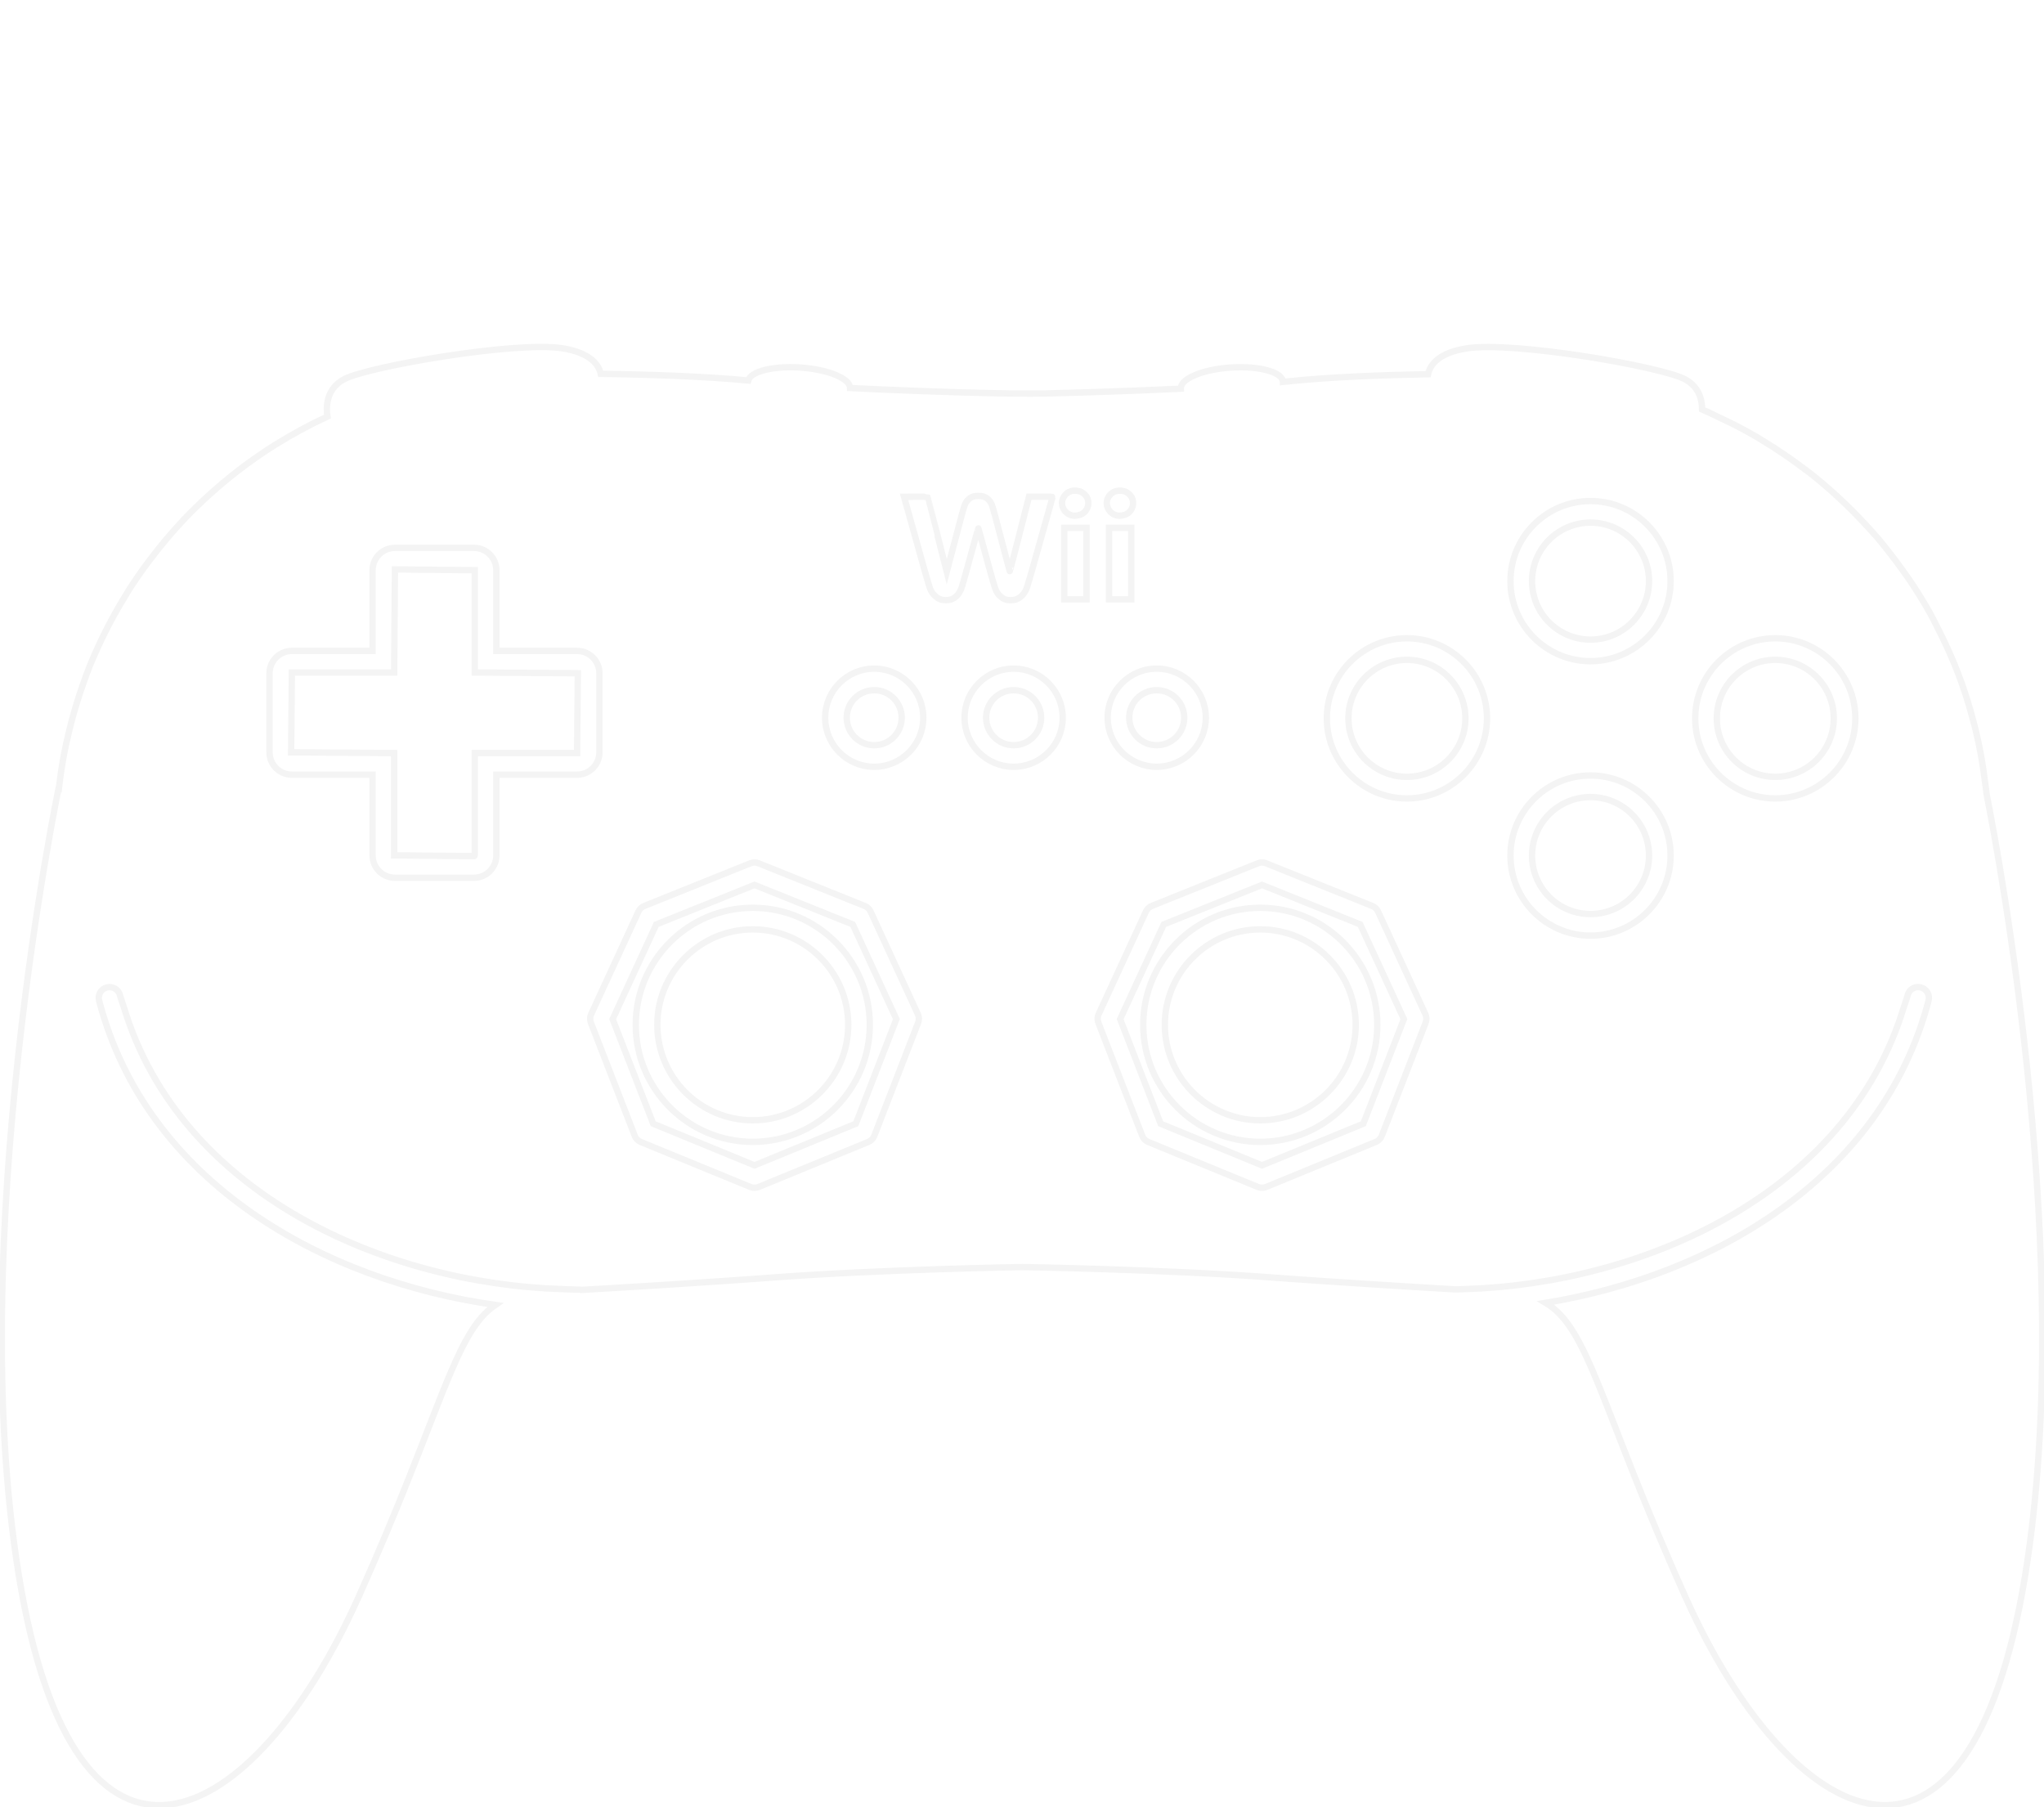
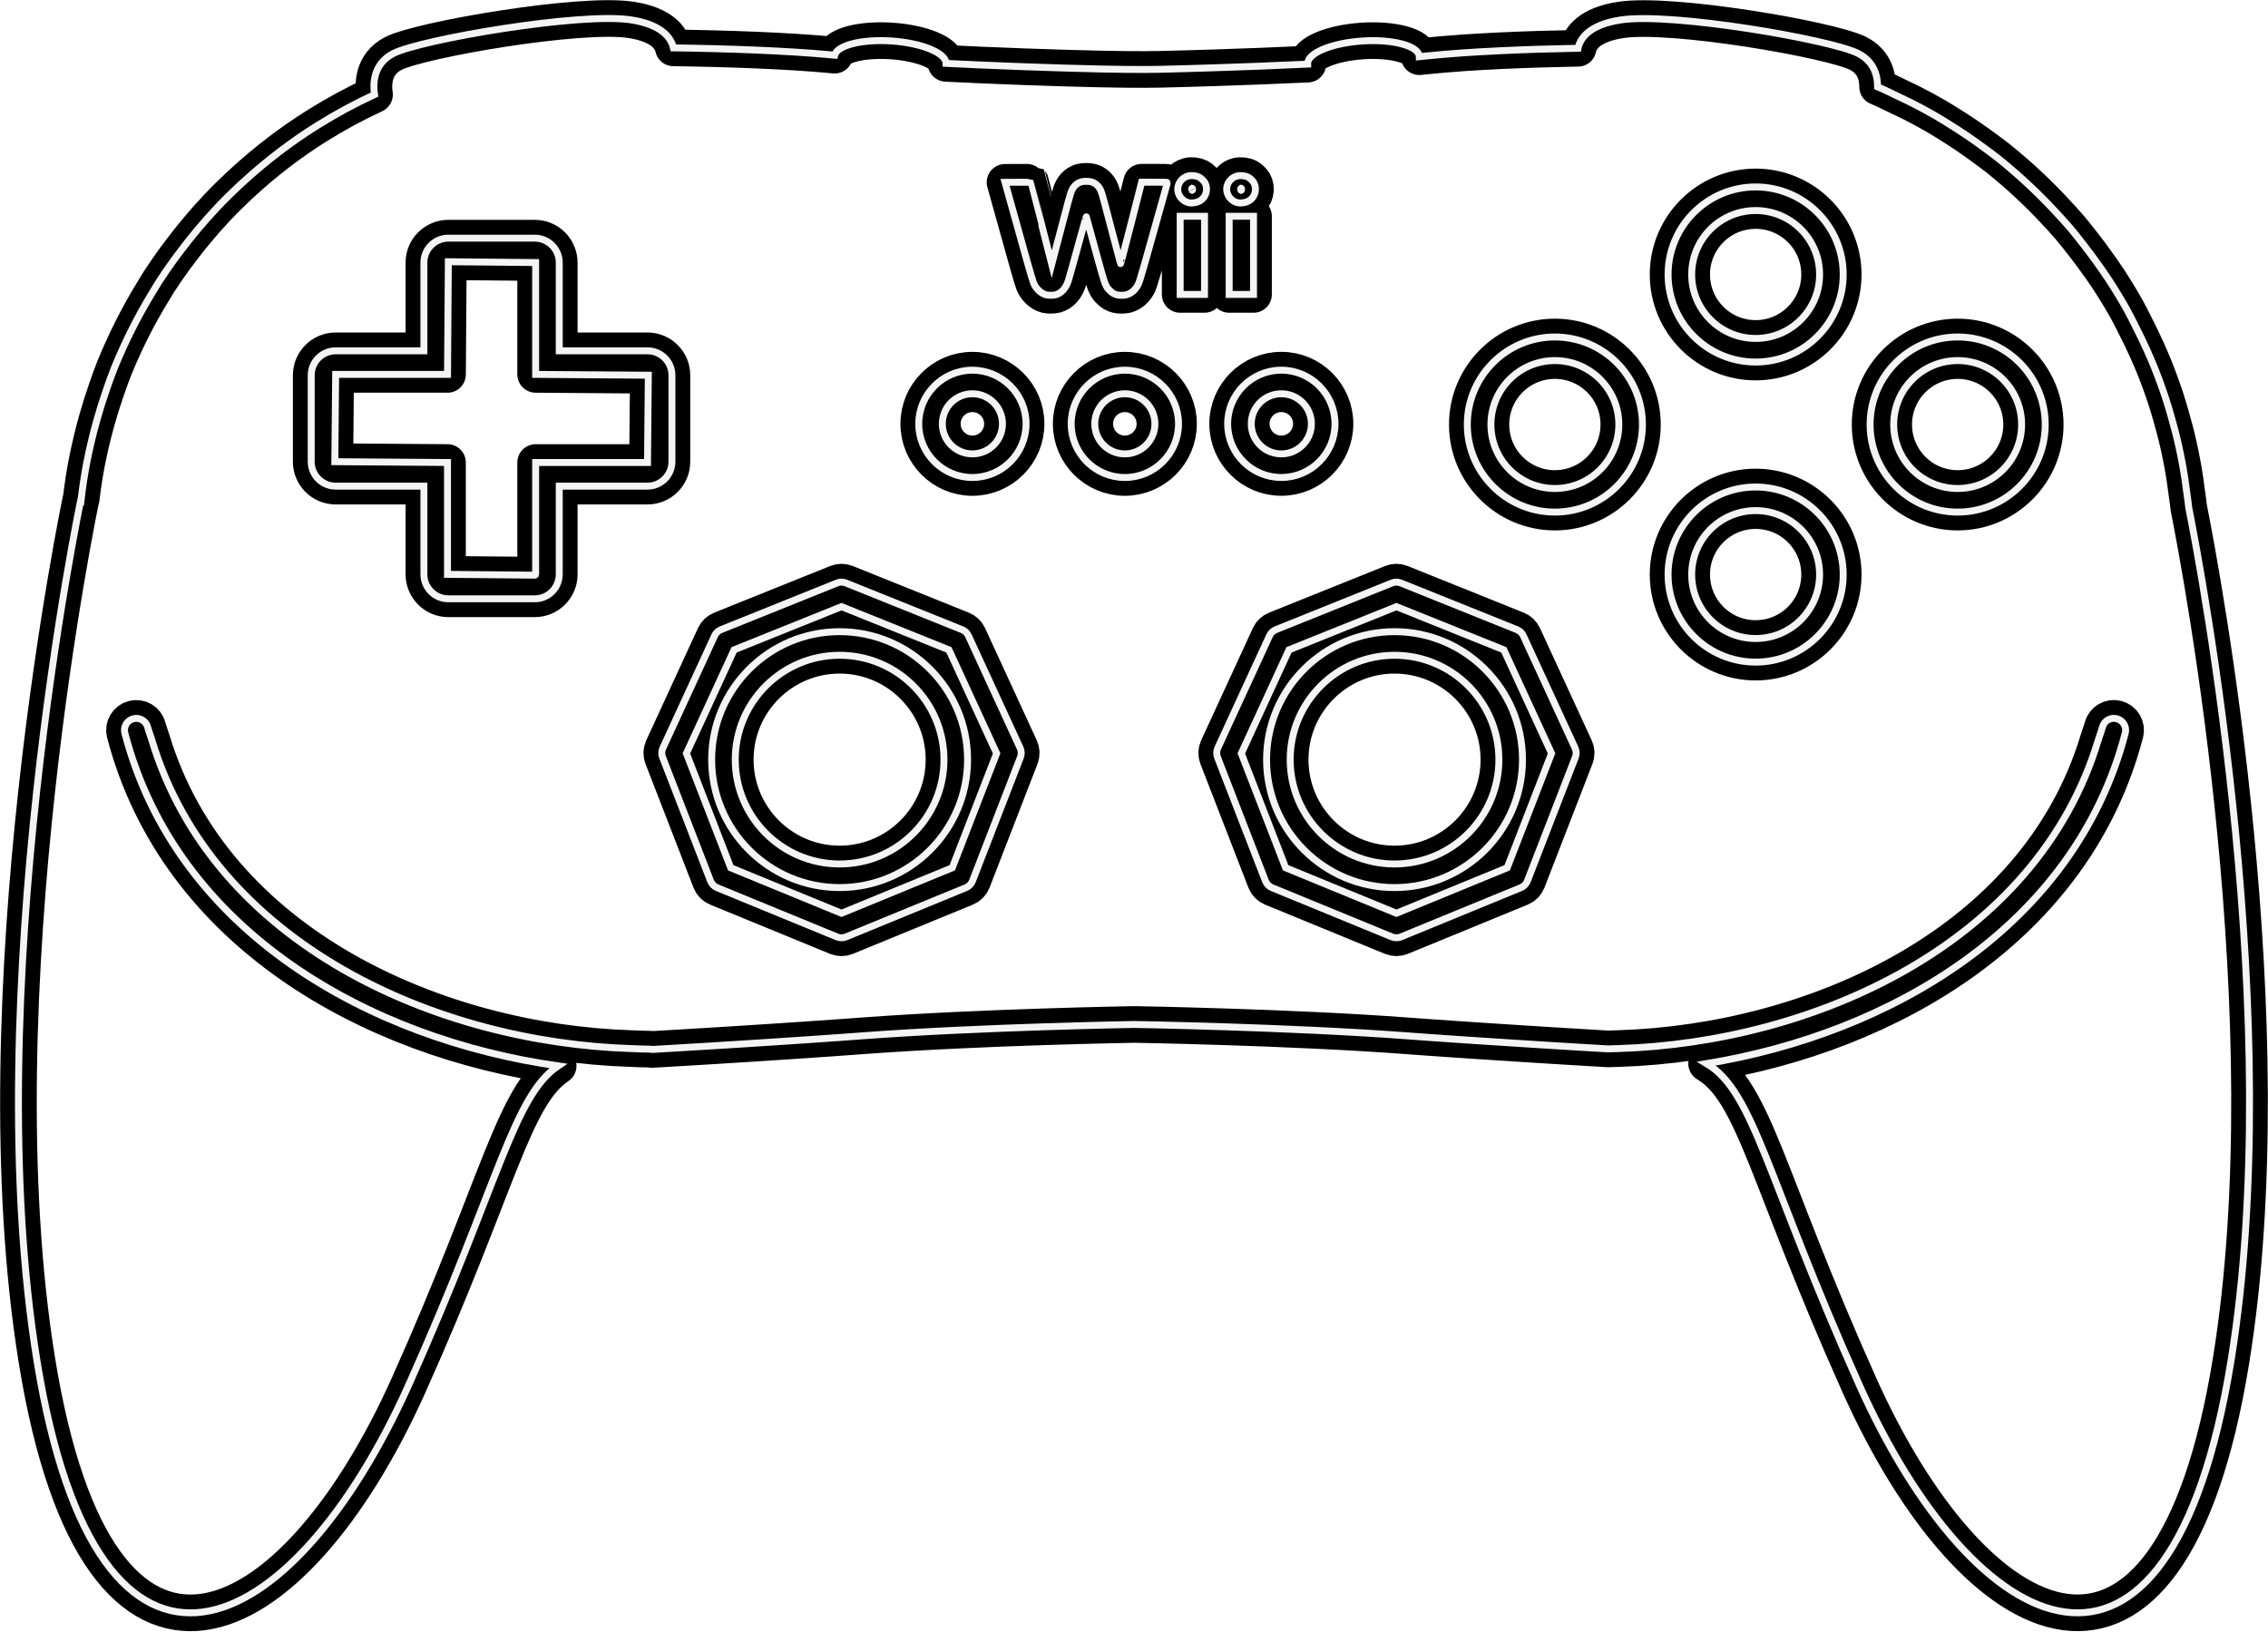
- <svg xmlns="http://www.w3.org/2000/svg" version="1.1" id="Capa_1" x="0px" y="0px" width="579.57" height="512.333" viewBox="0 0 579.57 512.333" xml:space="preserve">
+ <svg xmlns="http://www.w3.org/2000/svg" version="1.1" id="Capa_1" x="0px" y="0px" width="588.132" height="422.989" viewBox="0 0 588.132 422.989" xml:space="preserve">
  <defs id="defs65">
	
</defs>
-   <g style="fill:none;stroke:#f4f4f4;stroke-width:1.8;stroke-miterlimit:4;stroke-dasharray:none;stroke-opacity:1" id="g28" transform="translate(0.5018503,-33.11411)">
+   <g style="fill:none;stroke:#000000;stroke-width:9.5;stroke-linejoin:round;stroke-miterlimit:4;stroke-dasharray:none;stroke-opacity:1" id="g894" transform="translate(4.782088,-126.6931)">
+     <circle style="fill:none;stroke:#000000;stroke-width:9.5;stroke-linejoin:round;stroke-miterlimit:4;stroke-dasharray:none;stroke-opacity:1" id="circle868" r="7.797" cy="236.603" cx="286.912" />
+     <circle style="fill:none;stroke:#000000;stroke-width:9.5;stroke-linejoin:round;stroke-miterlimit:4;stroke-dasharray:none;stroke-opacity:1" id="circle870" r="16.585" cy="236.786" cx="502.874" />
+     <path style="fill:none;stroke:#000000;stroke-width:9.5;stroke-linejoin:round;stroke-miterlimit:4;stroke-dasharray:none;stroke-opacity:1" id="path872" d="m 356.845,296.622 c -14.92,0 -27.062,12.136 -27.062,27.062 0,14.926 12.143,27.062 27.062,27.062 14.921,0 27.062,-12.136 27.062,-27.062 0,-14.926 -12.141,-27.062 -27.062,-27.062 z" />
+     <path style="fill:none;stroke:#000000;stroke-width:9.5;stroke-linejoin:round;stroke-miterlimit:4;stroke-dasharray:none;stroke-opacity:1" id="path874" d="m 562.367,255.012 c -0.337,-2.742 -0.741,-5.459 -1.243,-8.146 -0.281,-1.493 -0.575,-2.98 -0.905,-4.456 -0.588,-2.656 -1.273,-5.269 -2.02,-7.858 -0.44,-1.53 -0.888,-3.054 -1.383,-4.56 -0.925,-2.809 -1.935,-5.569 -3.036,-8.292 -0.605,-1.5 -1.261,-2.974 -1.922,-4.449 -0.905,-2.014 -1.866,-3.99 -2.864,-5.942 -0.71,-1.396 -1.389,-2.809 -2.147,-4.174 -1.561,-2.809 -3.237,-5.539 -4.994,-8.219 -0.998,-1.524 -2.062,-2.993 -3.121,-4.468 -1.047,-1.462 -2.118,-2.901 -3.226,-4.314 -1.181,-1.512 -2.356,-3.023 -3.599,-4.486 -1.31,-1.536 -2.687,-2.999 -4.063,-4.474 -2.111,-2.265 -4.296,-4.443 -6.561,-6.555 -1.04,-0.967 -2.087,-1.934 -3.158,-2.87 -1.652,-1.438 -3.316,-2.852 -5.036,-4.211 -0.912,-0.716 -1.86,-1.389 -2.791,-2.087 -3.269,-2.448 -6.652,-4.743 -10.147,-6.885 -0.979,-0.6 -1.945,-1.212 -2.938,-1.787 -2.001,-1.157 -4.033,-2.258 -6.102,-3.311 -1.034,-0.526 -2.099,-1.016 -3.151,-1.518 -1.946,-0.924 -3.85,-1.91 -5.845,-2.742 0.006,-2.699 -0.808,-6.512 -5.055,-8.666 -7.021,-3.568 -48.33,-10.71 -61.592,-8.672 -8.238,1.267 -10.502,4.822 -11.041,7.338 -3.133,0.061 -6.377,0.141 -9.688,0.238 -0.208,0.006 -0.416,0.013 -0.625,0.019 -3.176,0.098 -6.377,0.22 -9.553,0.367 -0.318,0.012 -0.624,0.031 -0.937,0.049 -3.134,0.153 -6.224,0.324 -9.198,0.533 -0.238,0.018 -0.465,0.037 -0.704,0.055 -3.054,0.22 -5.997,0.465 -8.709,0.752 -0.562,0.061 -1.144,0.123 -1.737,0.178 v -0.067 c -0.067,-1.028 -1.047,-1.922 -2.656,-2.613 -1.077,-0.459 -2.436,-0.826 -3.996,-1.083 -1.561,-0.257 -3.33,-0.397 -5.227,-0.404 -0.949,-0.006 -1.922,0.024 -2.926,0.092 -7.992,0.533 -14.32,3.195 -14.137,5.937 0,0.018 0.006,0.037 0.006,0.061 -4.192,0.202 -8.396,0.374 -12.454,0.533 -4.058,0.159 -7.975,0.293 -11.604,0.41 -2.418,0.08 -4.7,0.147 -6.812,0.208 -2.846,0.08 -5.343,0.147 -7.442,0.196 -4.757,0.08 -10.847,0.091 -24.943,-0.331 -6.426,-0.196 -13.954,-0.459 -21.683,-0.796 -2.944,-0.128 -5.912,-0.269 -8.856,-0.416 0,-0.336 -0.104,-0.673 -0.293,-1.003 -0.563,-0.992 -1.928,-1.928 -3.837,-2.718 -2.552,-1.046 -6.077,-1.823 -10.012,-2.087 -0.961,-0.061 -1.897,-0.098 -2.809,-0.092 -0.912,0 -1.793,0.031 -2.638,0.092 -1.689,0.123 -3.231,0.355 -4.553,0.686 -2.644,0.667 -4.413,1.714 -4.743,2.993 -1.555,-0.147 -3.164,-0.288 -4.816,-0.416 -0.673,-0.055 -1.377,-0.098 -2.062,-0.147 -1.016,-0.073 -2.026,-0.147 -3.066,-0.214 -0.526,-0.031 -1.071,-0.062 -1.604,-0.092 -1.224,-0.074 -2.442,-0.147 -3.685,-0.208 -0.6,-0.03 -1.206,-0.055 -1.812,-0.085 -1.193,-0.055 -2.387,-0.116 -3.592,-0.165 -0.532,-0.025 -1.071,-0.037 -1.604,-0.062 -1.291,-0.049 -2.576,-0.098 -3.862,-0.141 -0.367,-0.012 -0.728,-0.019 -1.089,-0.031 -1.438,-0.042 -2.87,-0.092 -4.29,-0.128 -0.306,-0.006 -0.594,-0.012 -0.899,-0.019 -1.481,-0.037 -2.95,-0.073 -4.388,-0.098 -0.11,0 -0.214,-0.006 -0.324,-0.006 -1.61,-0.03 -3.188,-0.061 -4.725,-0.08 -0.569,-2.509 -2.864,-6.01 -11.016,-7.264 -13.25,-2.007 -54.56,5.135 -61.579,8.703 -5.521,2.809 -5.27,8.396 -4.909,10.679 -0.042,0.019 -0.085,0.043 -0.128,0.062 -5.012,2.313 -9.841,4.933 -14.486,7.833 -0.098,0.061 -0.196,0.116 -0.294,0.177 -6.867,4.309 -13.287,9.223 -19.229,14.688 -0.293,0.27 -0.594,0.533 -0.887,0.808 -1.928,1.805 -3.813,3.647 -5.63,5.569 -0.074,0.08 -0.147,0.166 -0.221,0.245 -3.366,3.562 -6.505,7.326 -9.461,11.242 -0.551,0.729 -1.107,1.457 -1.64,2.197 -1.377,1.91 -2.717,3.837 -3.996,5.82 -0.49,0.765 -0.937,1.554 -1.414,2.325 -2.068,3.366 -3.99,6.818 -5.752,10.374 -0.63,1.267 -1.255,2.54 -1.842,3.831 -0.869,1.897 -1.713,3.794 -2.491,5.741 -0.734,1.824 -1.383,3.69 -2.032,5.557 -0.949,2.717 -1.812,5.465 -2.589,8.262 -0.471,1.708 -0.924,3.427 -1.328,5.166 -0.44,1.879 -0.869,3.757 -1.23,5.673 -0.576,3.066 -1.059,6.163 -1.42,9.296 l -0.043,-0.037 c 0,0 -26.928,128.27 -11.401,223.65 16.065,98.685 66.555,72.675 96.39,6.12 23.477,-52.369 27.063,-74.829 38.74,-82.712 C 91.5,396.25 41.17,368.661 27.596,316.824 c -0.429,-1.64 0.551,-3.311 2.185,-3.733 1.64,-0.446 3.305,0.551 3.733,2.179 0.306,1.169 0.753,2.246 1.095,3.385 16.078,53.195 74.163,78.397 124.328,79.964 1.665,0.049 3.348,0.153 4.994,0.153 0.129,0 0.233,0.055 0.355,0.073 1.64,-0.098 3.348,-0.196 5.147,-0.3 2.105,-0.123 4.284,-0.257 6.567,-0.392 0.808,-0.049 1.628,-0.099 2.448,-0.147 0.985,-0.061 1.977,-0.122 2.993,-0.184 0.71,-0.043 1.414,-0.085 2.136,-0.135 1.107,-0.067 2.221,-0.141 3.341,-0.208 0.716,-0.043 1.42,-0.092 2.136,-0.135 1.787,-0.116 3.586,-0.226 5.398,-0.349 0.306,-0.019 0.612,-0.043 0.918,-0.061 1.518,-0.099 3.036,-0.202 4.56,-0.301 0.728,-0.049 1.457,-0.098 2.185,-0.146 1.163,-0.079 2.313,-0.159 3.47,-0.232 0.734,-0.049 1.463,-0.098 2.191,-0.153 1.23,-0.086 2.454,-0.171 3.672,-0.257 0.612,-0.043 1.23,-0.086 1.836,-0.129 1.817,-0.128 3.623,-0.263 5.385,-0.392 30.784,-2.307 70.729,-2.962 70.729,-2.962 0,0 39.945,0.655 70.722,2.95 1.763,0.128 3.556,0.263 5.367,0.392 0.612,0.043 1.23,0.086 1.849,0.129 1.229,0.085 2.46,0.171 3.702,0.257 0.661,0.043 1.316,0.092 1.977,0.135 1.285,0.085 2.577,0.177 3.874,0.263 0.624,0.043 1.243,0.086 1.867,0.123 3.647,0.244 7.289,0.477 10.856,0.703 0.747,0.049 1.481,0.092 2.222,0.141 1.102,0.067 2.191,0.141 3.274,0.208 0.783,0.05 1.548,0.099 2.319,0.147 0.918,0.055 1.823,0.11 2.724,0.165 0.795,0.049 1.597,0.098 2.381,0.146 3.097,0.19 6.059,0.367 8.812,0.526 0.275,0.019 0.532,0.031 0.802,0.05 0.942,-0.013 1.897,-0.062 2.846,-0.086 50.165,-1.567 108.25,-26.77 124.328,-79.964 0.343,-1.145 0.789,-2.216 1.095,-3.385 0.429,-1.634 2.1,-2.632 3.733,-2.179 1.641,0.423 2.613,2.1 2.185,3.733 -13.219,50.483 -61.304,77.956 -108.562,85.698 12.381,7.356 15.539,29.67 39.578,83.3 29.835,66.555 80.325,92.564 96.391,-6.12 14.314,-87.933 -7.442,-203.742 -10.931,-221.3 -0.106,-1.136 -0.301,-2.25 -0.442,-3.382 z M 163.129,252.76 H 140.24 v 22.883 c 0,3.488 -2.839,6.334 -6.334,6.334 h -22.43 c -3.495,0 -6.334,-2.846 -6.334,-6.334 V 252.76 H 82.253 c -3.488,0 -6.334,-2.846 -6.334,-6.334 v -22.423 c 0,-3.488 2.84,-6.334 6.334,-6.334 h 22.889 v -22.882 c 0,-3.489 2.84,-6.334 6.334,-6.334 h 22.43 c 3.488,0 6.334,2.846 6.334,6.334 v 22.882 h 22.889 c 3.495,0 6.334,2.846 6.334,6.334 v 22.423 c 0,3.488 -2.839,6.334 -6.334,6.334 z m 96.708,70.313 -12.442,32.087 c -0.306,0.783 -0.912,1.401 -1.689,1.726 l -31.108,12.772 c -0.373,0.147 -0.765,0.227 -1.163,0.227 -0.398,0 -0.79,-0.079 -1.163,-0.227 L 181.17,356.886 c -0.777,-0.324 -1.389,-0.942 -1.689,-1.726 l -12.442,-32.087 c -0.3,-0.771 -0.269,-1.635 0.074,-2.387 l 13.421,-29.138 c 0.325,-0.71 0.912,-1.268 1.64,-1.561 l 30.123,-12.112 c 0.728,-0.3 1.548,-0.3 2.283,0 l 30.123,12.112 c 0.728,0.293 1.31,0.851 1.64,1.561 l 13.421,29.138 c 0.342,0.759 0.373,1.616 0.073,2.387 z m -12.46,-72.553 c -7.668,0 -13.911,-6.243 -13.911,-13.911 0,-7.668 6.242,-13.917 13.911,-13.917 7.675,0 13.917,6.249 13.917,13.917 0,7.668 -6.242,13.911 -13.917,13.911 z m 21.537,-47.369 c -0.563,0.147 -1.916,0.147 -2.43,0.006 -1.347,-0.374 -2.663,-1.622 -3.244,-3.079 -0.386,-0.979 -1.781,-5.887 -6.665,-23.464 l -0.734,-2.638 3.305,-0.019 c 1.817,-0.012 3.329,0.006 3.36,0.037 0.03,0.03 1.267,4.822 2.748,10.648 l 2.699,10.588 1.285,-4.908 c 3.048,-11.659 3.562,-13.538 3.947,-14.346 0.521,-1.089 1.426,-1.866 2.497,-2.148 0.569,-0.147 1.873,-0.147 2.43,0 1.187,0.306 2.111,1.163 2.619,2.417 0.312,0.765 0.979,3.231 3.476,12.809 0.845,3.225 1.555,5.924 1.585,5.998 0.03,0.08 1.077,-3.88 2.766,-10.49 l 2.711,-10.618 h 3.359 c 2.656,0 3.354,0.019 3.323,0.092 -0.019,0.049 -0.734,2.613 -1.591,5.698 -4.095,14.737 -5.515,19.688 -5.918,20.557 -0.679,1.481 -1.824,2.515 -3.188,2.87 -0.569,0.147 -1.805,0.147 -2.368,0 -0.784,-0.202 -1.23,-0.477 -1.91,-1.15 -0.526,-0.526 -0.691,-0.753 -0.979,-1.34 -0.471,-0.955 -0.924,-2.515 -3.807,-13.109 -0.679,-2.491 -1.255,-4.578 -1.273,-4.639 -0.019,-0.061 -0.722,2.375 -1.555,5.417 -1.83,6.677 -2.791,10.128 -3.09,11.071 -0.635,2.032 -1.811,3.342 -3.358,3.74 z m 17.998,47.369 c -7.674,0 -13.917,-6.243 -13.917,-13.911 0,-7.668 6.242,-13.917 13.917,-13.917 7.674,0 13.917,6.249 13.917,13.917 0,7.668 -6.243,13.911 -13.917,13.911 z m 20.661,-57.608 v 10.135 h -3.158 -3.158 v -10.135 -10.135 h 3.158 3.158 z m -1.041,-14.223 c -0.826,0.532 -2.068,0.771 -3.005,0.582 -1.432,-0.288 -2.613,-1.512 -2.857,-2.956 -0.294,-1.757 0.875,-3.519 2.638,-3.978 0.899,-0.233 2.05,-0.11 2.876,0.306 0.489,0.25 1.236,0.967 1.493,1.426 0.857,1.591 0.348,3.666 -1.145,4.62 z m 20.955,43.997 c 7.675,0 13.917,6.249 13.917,13.917 0,7.668 -6.242,13.911 -13.917,13.911 -7.675,0 -13.917,-6.242 -13.917,-13.911 0,-7.669 6.242,-13.917 13.917,-13.917 z m -13.525,-19.639 v -10.135 -10.135 h 3.158 3.158 v 10.135 10.135 h -3.158 z m 2.044,-30.704 c 0.9,-0.232 2.051,-0.11 2.871,0.3 0.495,0.25 1.193,0.918 1.469,1.401 0.894,1.566 0.385,3.678 -1.12,4.645 -0.826,0.532 -2.068,0.771 -3.005,0.582 -1.854,-0.374 -3.164,-2.222 -2.864,-4.033 0.232,-1.384 1.285,-2.54 2.649,-2.895 z m 87.73,150.73 -12.441,32.087 c -0.307,0.783 -0.912,1.401 -1.689,1.726 l -31.108,12.772 c -0.373,0.147 -0.765,0.227 -1.162,0.227 -0.398,0 -0.79,-0.079 -1.163,-0.227 l -31.108,-12.772 c -0.776,-0.324 -1.389,-0.942 -1.688,-1.726 l -12.442,-32.087 c -0.3,-0.771 -0.27,-1.635 0.073,-2.387 l 13.422,-29.138 c 0.324,-0.71 0.911,-1.268 1.64,-1.561 l 30.123,-12.112 c 0.728,-0.3 1.548,-0.3 2.282,0 l 30.123,12.112 c 0.729,0.293 1.31,0.851 1.64,1.561 l 13.428,29.138 c 0.346,0.759 0.37,1.616 0.07,2.387 z m -5.312,-63.581 c -12.521,0 -22.705,-10.184 -22.705,-22.705 0,-12.521 10.184,-22.705 22.705,-22.705 12.521,0 22.706,10.184 22.706,22.705 0,12.521 -10.185,22.705 -22.706,22.705 z m 52.063,38.904 c -12.521,0 -22.705,-10.184 -22.705,-22.705 0,-12.521 10.184,-22.705 22.705,-22.705 12.521,0 22.705,10.184 22.705,22.705 0,12.521 -10.183,22.705 -22.705,22.705 z m 0,-77.815 c -12.521,0 -22.705,-10.184 -22.705,-22.705 0,-12.521 10.184,-22.705 22.705,-22.705 12.521,0 22.705,10.184 22.705,22.705 0,12.521 -10.183,22.705 -22.705,22.705 z m 52.387,38.911 c -12.521,0 -22.705,-10.184 -22.705,-22.705 0,-12.521 10.184,-22.705 22.705,-22.705 12.521,0 22.705,10.184 22.705,22.705 0,12.521 -10.183,22.705 -22.705,22.705 z" />
+     <path style="fill:none;stroke:#000000;stroke-width:9.5;stroke-linejoin:round;stroke-miterlimit:4;stroke-dasharray:none;stroke-opacity:1" id="path876" d="m 357.335,284.015 -27.853,11.2 -12.368,26.854 11.493,29.657 28.728,11.8 28.727,-11.8 11.5,-29.657 -12.375,-26.854 z m -0.49,72.852 c -18.299,0 -33.183,-14.89 -33.183,-33.183 0,-18.293 14.884,-33.183 33.183,-33.183 18.299,0 33.183,14.89 33.183,33.183 0,18.293 -14.884,33.183 -33.183,33.183 z" />
+     <circle style="fill:none;stroke:#000000;stroke-width:9.5;stroke-linejoin:round;stroke-miterlimit:4;stroke-dasharray:none;stroke-opacity:1" id="circle878" r="7.797" cy="236.603" cx="247.377" />
+     <path style="fill:none;stroke:#000000;stroke-width:9.5;stroke-linejoin:round;stroke-miterlimit:4;stroke-dasharray:none;stroke-opacity:1" id="path880" d="m 212.946,296.622 c -14.92,0 -27.062,12.136 -27.062,27.062 0,14.926 12.142,27.062 27.062,27.062 14.921,0 27.063,-12.136 27.063,-27.062 0,-14.926 -12.142,-27.062 -27.063,-27.062 z" />
+     <path style="fill:none;stroke:#000000;stroke-width:9.5;stroke-linejoin:round;stroke-miterlimit:4;stroke-dasharray:none;stroke-opacity:1" id="path882" d="m 134.12,194.779 -22.638,-0.214 -0.214,29.217 H 82.259 l -0.214,22.638 29.217,0.214 v 29.002 l 22.644,0.214 c 0.122,0 0.214,-0.098 0.214,-0.214 v -29.002 h 29.009 l 0.214,-22.638 -29.223,-0.214 z" />
+     <circle style="fill:none;stroke:#000000;stroke-width:9.5;stroke-linejoin:round;stroke-miterlimit:4;stroke-dasharray:none;stroke-opacity:1" id="circle884" r="16.585" cy="197.876" cx="450.487" />
+     <circle style="fill:none;stroke:#000000;stroke-width:9.5;stroke-linejoin:round;stroke-miterlimit:4;stroke-dasharray:none;stroke-opacity:1" id="circle886" r="7.797" cy="236.603" cx="327.487" />
+     <path style="fill:none;stroke:#000000;stroke-width:9.5;stroke-linejoin:round;stroke-miterlimit:4;stroke-dasharray:none;stroke-opacity:1" id="path888" d="m 213.436,284.015 -27.852,11.2 -12.369,26.854 11.5,29.657 28.721,11.8 28.727,-11.8 11.5,-29.657 -12.368,-26.854 z m -0.49,72.852 c -18.299,0 -33.183,-14.89 -33.183,-33.183 0,-18.293 14.884,-33.183 33.183,-33.183 18.299,0 33.183,14.89 33.183,33.183 0,18.293 -14.884,33.183 -33.183,33.183 z" />
+     <circle style="fill:none;stroke:#000000;stroke-width:9.5;stroke-linejoin:round;stroke-miterlimit:4;stroke-dasharray:none;stroke-opacity:1" id="circle890" r="16.585" cy="275.691" cx="450.487" />
+     <circle style="fill:none;stroke:#000000;stroke-width:9.5;stroke-linejoin:round;stroke-miterlimit:4;stroke-dasharray:none;stroke-opacity:1" id="circle892" r="16.585" cy="236.786" cx="398.424" />
+   </g>
+   <g style="fill:none;stroke:#f4f4f4;stroke-width:1.8;stroke-miterlimit:4;stroke-dasharray:none;stroke-opacity:1" id="g28" transform="translate(4.782088,-126.6931)">
    <circle style="fill:none;stroke:#f4f4f4;stroke-width:1.8;stroke-miterlimit:4;stroke-dasharray:none;stroke-opacity:1" id="circle2" r="7.797" cy="236.603" cx="286.912" />
    <circle style="fill:none;stroke:#f4f4f4;stroke-width:1.8;stroke-miterlimit:4;stroke-dasharray:none;stroke-opacity:1" id="circle4" r="16.585" cy="236.786" cx="502.874" />
    <path style="fill:none;stroke:#f4f4f4;stroke-width:1.8;stroke-miterlimit:4;stroke-dasharray:none;stroke-opacity:1" id="path6" d="m 356.845,296.622 c -14.92,0 -27.062,12.136 -27.062,27.062 0,14.926 12.143,27.062 27.062,27.062 14.921,0 27.062,-12.136 27.062,-27.062 0,-14.926 -12.141,-27.062 -27.062,-27.062 z" />
    <path style="fill:none;stroke:#f4f4f4;stroke-width:1.8;stroke-miterlimit:4;stroke-dasharray:none;stroke-opacity:1" id="path8" d="m 562.367,255.012 c -0.337,-2.742 -0.741,-5.459 -1.243,-8.146 -0.281,-1.493 -0.575,-2.98 -0.905,-4.456 -0.588,-2.656 -1.273,-5.269 -2.02,-7.858 -0.44,-1.53 -0.888,-3.054 -1.383,-4.56 -0.925,-2.809 -1.935,-5.569 -3.036,-8.292 -0.605,-1.5 -1.261,-2.974 -1.922,-4.449 -0.905,-2.014 -1.866,-3.99 -2.864,-5.942 -0.71,-1.396 -1.389,-2.809 -2.147,-4.174 -1.561,-2.809 -3.237,-5.539 -4.994,-8.219 -0.998,-1.524 -2.062,-2.993 -3.121,-4.468 -1.047,-1.462 -2.118,-2.901 -3.226,-4.314 -1.181,-1.512 -2.356,-3.023 -3.599,-4.486 -1.31,-1.536 -2.687,-2.999 -4.063,-4.474 -2.111,-2.265 -4.296,-4.443 -6.561,-6.555 -1.04,-0.967 -2.087,-1.934 -3.158,-2.87 -1.652,-1.438 -3.316,-2.852 -5.036,-4.211 -0.912,-0.716 -1.86,-1.389 -2.791,-2.087 -3.269,-2.448 -6.652,-4.743 -10.147,-6.885 -0.979,-0.6 -1.945,-1.212 -2.938,-1.787 -2.001,-1.157 -4.033,-2.258 -6.102,-3.311 -1.034,-0.526 -2.099,-1.016 -3.151,-1.518 -1.946,-0.924 -3.85,-1.91 -5.845,-2.742 0.006,-2.699 -0.808,-6.512 -5.055,-8.666 -7.021,-3.568 -48.33,-10.71 -61.592,-8.672 -8.238,1.267 -10.502,4.822 -11.041,7.338 -3.133,0.061 -6.377,0.141 -9.688,0.238 -0.208,0.006 -0.416,0.013 -0.625,0.019 -3.176,0.098 -6.377,0.22 -9.553,0.367 -0.318,0.012 -0.624,0.031 -0.937,0.049 -3.134,0.153 -6.224,0.324 -9.198,0.533 -0.238,0.018 -0.465,0.037 -0.704,0.055 -3.054,0.22 -5.997,0.465 -8.709,0.752 -0.562,0.061 -1.144,0.123 -1.737,0.178 v -0.067 c -0.067,-1.028 -1.047,-1.922 -2.656,-2.613 -1.077,-0.459 -2.436,-0.826 -3.996,-1.083 -1.561,-0.257 -3.33,-0.397 -5.227,-0.404 -0.949,-0.006 -1.922,0.024 -2.926,0.092 -7.992,0.533 -14.32,3.195 -14.137,5.937 0,0.018 0.006,0.037 0.006,0.061 -4.192,0.202 -8.396,0.374 -12.454,0.533 -4.058,0.159 -7.975,0.293 -11.604,0.41 -2.418,0.08 -4.7,0.147 -6.812,0.208 -2.846,0.08 -5.343,0.147 -7.442,0.196 -4.757,0.08 -10.847,0.091 -24.943,-0.331 -6.426,-0.196 -13.954,-0.459 -21.683,-0.796 -2.944,-0.128 -5.912,-0.269 -8.856,-0.416 0,-0.336 -0.104,-0.673 -0.293,-1.003 -0.563,-0.992 -1.928,-1.928 -3.837,-2.718 -2.552,-1.046 -6.077,-1.823 -10.012,-2.087 -0.961,-0.061 -1.897,-0.098 -2.809,-0.092 -0.912,0 -1.793,0.031 -2.638,0.092 -1.689,0.123 -3.231,0.355 -4.553,0.686 -2.644,0.667 -4.413,1.714 -4.743,2.993 -1.555,-0.147 -3.164,-0.288 -4.816,-0.416 -0.673,-0.055 -1.377,-0.098 -2.062,-0.147 -1.016,-0.073 -2.026,-0.147 -3.066,-0.214 -0.526,-0.031 -1.071,-0.062 -1.604,-0.092 -1.224,-0.074 -2.442,-0.147 -3.685,-0.208 -0.6,-0.03 -1.206,-0.055 -1.812,-0.085 -1.193,-0.055 -2.387,-0.116 -3.592,-0.165 -0.532,-0.025 -1.071,-0.037 -1.604,-0.062 -1.291,-0.049 -2.576,-0.098 -3.862,-0.141 -0.367,-0.012 -0.728,-0.019 -1.089,-0.031 -1.438,-0.042 -2.87,-0.092 -4.29,-0.128 -0.306,-0.006 -0.594,-0.012 -0.899,-0.019 -1.481,-0.037 -2.95,-0.073 -4.388,-0.098 -0.11,0 -0.214,-0.006 -0.324,-0.006 -1.61,-0.03 -3.188,-0.061 -4.725,-0.08 -0.569,-2.509 -2.864,-6.01 -11.016,-7.264 -13.25,-2.007 -54.56,5.135 -61.579,8.703 -5.521,2.809 -5.27,8.396 -4.909,10.679 -0.042,0.019 -0.085,0.043 -0.128,0.062 -5.012,2.313 -9.841,4.933 -14.486,7.833 -0.098,0.061 -0.196,0.116 -0.294,0.177 -6.867,4.309 -13.287,9.223 -19.229,14.688 -0.293,0.27 -0.594,0.533 -0.887,0.808 -1.928,1.805 -3.813,3.647 -5.63,5.569 -0.074,0.08 -0.147,0.166 -0.221,0.245 -3.366,3.562 -6.505,7.326 -9.461,11.242 -0.551,0.729 -1.107,1.457 -1.64,2.197 -1.377,1.91 -2.717,3.837 -3.996,5.82 -0.49,0.765 -0.937,1.554 -1.414,2.325 -2.068,3.366 -3.99,6.818 -5.752,10.374 -0.63,1.267 -1.255,2.54 -1.842,3.831 -0.869,1.897 -1.713,3.794 -2.491,5.741 -0.734,1.824 -1.383,3.69 -2.032,5.557 -0.949,2.717 -1.812,5.465 -2.589,8.262 -0.471,1.708 -0.924,3.427 -1.328,5.166 -0.44,1.879 -0.869,3.757 -1.23,5.673 -0.576,3.066 -1.059,6.163 -1.42,9.296 l -0.043,-0.037 c 0,0 -26.928,128.27 -11.401,223.65 16.065,98.685 66.555,72.675 96.39,6.12 23.477,-52.369 27.063,-74.829 38.74,-82.712 C 91.5,396.25 41.17,368.661 27.596,316.824 c -0.429,-1.64 0.551,-3.311 2.185,-3.733 1.64,-0.446 3.305,0.551 3.733,2.179 0.306,1.169 0.753,2.246 1.095,3.385 16.078,53.195 74.163,78.397 124.328,79.964 1.665,0.049 3.348,0.153 4.994,0.153 0.129,0 0.233,0.055 0.355,0.073 1.64,-0.098 3.348,-0.196 5.147,-0.3 2.105,-0.123 4.284,-0.257 6.567,-0.392 0.808,-0.049 1.628,-0.099 2.448,-0.147 0.985,-0.061 1.977,-0.122 2.993,-0.184 0.71,-0.043 1.414,-0.085 2.136,-0.135 1.107,-0.067 2.221,-0.141 3.341,-0.208 0.716,-0.043 1.42,-0.092 2.136,-0.135 1.787,-0.116 3.586,-0.226 5.398,-0.349 0.306,-0.019 0.612,-0.043 0.918,-0.061 1.518,-0.099 3.036,-0.202 4.56,-0.301 0.728,-0.049 1.457,-0.098 2.185,-0.146 1.163,-0.079 2.313,-0.159 3.47,-0.232 0.734,-0.049 1.463,-0.098 2.191,-0.153 1.23,-0.086 2.454,-0.171 3.672,-0.257 0.612,-0.043 1.23,-0.086 1.836,-0.129 1.817,-0.128 3.623,-0.263 5.385,-0.392 30.784,-2.307 70.729,-2.962 70.729,-2.962 0,0 39.945,0.655 70.722,2.95 1.763,0.128 3.556,0.263 5.367,0.392 0.612,0.043 1.23,0.086 1.849,0.129 1.229,0.085 2.46,0.171 3.702,0.257 0.661,0.043 1.316,0.092 1.977,0.135 1.285,0.085 2.577,0.177 3.874,0.263 0.624,0.043 1.243,0.086 1.867,0.123 3.647,0.244 7.289,0.477 10.856,0.703 0.747,0.049 1.481,0.092 2.222,0.141 1.102,0.067 2.191,0.141 3.274,0.208 0.783,0.05 1.548,0.099 2.319,0.147 0.918,0.055 1.823,0.11 2.724,0.165 0.795,0.049 1.597,0.098 2.381,0.146 3.097,0.19 6.059,0.367 8.812,0.526 0.275,0.019 0.532,0.031 0.802,0.05 0.942,-0.013 1.897,-0.062 2.846,-0.086 50.165,-1.567 108.25,-26.77 124.328,-79.964 0.343,-1.145 0.789,-2.216 1.095,-3.385 0.429,-1.634 2.1,-2.632 3.733,-2.179 1.641,0.423 2.613,2.1 2.185,3.733 -13.219,50.483 -61.304,77.956 -108.562,85.698 12.381,7.356 15.539,29.67 39.578,83.3 29.835,66.555 80.325,92.564 96.391,-6.12 14.314,-87.933 -7.442,-203.742 -10.931,-221.3 -0.106,-1.136 -0.301,-2.25 -0.442,-3.382 z M 163.129,252.76 H 140.24 v 22.883 c 0,3.488 -2.839,6.334 -6.334,6.334 h -22.43 c -3.495,0 -6.334,-2.846 -6.334,-6.334 V 252.76 H 82.253 c -3.488,0 -6.334,-2.846 -6.334,-6.334 v -22.423 c 0,-3.488 2.84,-6.334 6.334,-6.334 h 22.889 v -22.882 c 0,-3.489 2.84,-6.334 6.334,-6.334 h 22.43 c 3.488,0 6.334,2.846 6.334,6.334 v 22.882 h 22.889 c 3.495,0 6.334,2.846 6.334,6.334 v 22.423 c 0,3.488 -2.839,6.334 -6.334,6.334 z m 96.708,70.313 -12.442,32.087 c -0.306,0.783 -0.912,1.401 -1.689,1.726 l -31.108,12.772 c -0.373,0.147 -0.765,0.227 -1.163,0.227 -0.398,0 -0.79,-0.079 -1.163,-0.227 L 181.17,356.886 c -0.777,-0.324 -1.389,-0.942 -1.689,-1.726 l -12.442,-32.087 c -0.3,-0.771 -0.269,-1.635 0.074,-2.387 l 13.421,-29.138 c 0.325,-0.71 0.912,-1.268 1.64,-1.561 l 30.123,-12.112 c 0.728,-0.3 1.548,-0.3 2.283,0 l 30.123,12.112 c 0.728,0.293 1.31,0.851 1.64,1.561 l 13.421,29.138 c 0.342,0.759 0.373,1.616 0.073,2.387 z m -12.46,-72.553 c -7.668,0 -13.911,-6.243 -13.911,-13.911 0,-7.668 6.242,-13.917 13.911,-13.917 7.675,0 13.917,6.249 13.917,13.917 0,7.668 -6.242,13.911 -13.917,13.911 z m 21.537,-47.369 c -0.563,0.147 -1.916,0.147 -2.43,0.006 -1.347,-0.374 -2.663,-1.622 -3.244,-3.079 -0.386,-0.979 -1.781,-5.887 -6.665,-23.464 l -0.734,-2.638 3.305,-0.019 c 1.817,-0.012 3.329,0.006 3.36,0.037 0.03,0.03 1.267,4.822 2.748,10.648 l 2.699,10.588 1.285,-4.908 c 3.048,-11.659 3.562,-13.538 3.947,-14.346 0.521,-1.089 1.426,-1.866 2.497,-2.148 0.569,-0.147 1.873,-0.147 2.43,0 1.187,0.306 2.111,1.163 2.619,2.417 0.312,0.765 0.979,3.231 3.476,12.809 0.845,3.225 1.555,5.924 1.585,5.998 0.03,0.08 1.077,-3.88 2.766,-10.49 l 2.711,-10.618 h 3.359 c 2.656,0 3.354,0.019 3.323,0.092 -0.019,0.049 -0.734,2.613 -1.591,5.698 -4.095,14.737 -5.515,19.688 -5.918,20.557 -0.679,1.481 -1.824,2.515 -3.188,2.87 -0.569,0.147 -1.805,0.147 -2.368,0 -0.784,-0.202 -1.23,-0.477 -1.91,-1.15 -0.526,-0.526 -0.691,-0.753 -0.979,-1.34 -0.471,-0.955 -0.924,-2.515 -3.807,-13.109 -0.679,-2.491 -1.255,-4.578 -1.273,-4.639 -0.019,-0.061 -0.722,2.375 -1.555,5.417 -1.83,6.677 -2.791,10.128 -3.09,11.071 -0.635,2.032 -1.811,3.342 -3.358,3.74 z m 17.998,47.369 c -7.674,0 -13.917,-6.243 -13.917,-13.911 0,-7.668 6.242,-13.917 13.917,-13.917 7.674,0 13.917,6.249 13.917,13.917 0,7.668 -6.243,13.911 -13.917,13.911 z m 20.661,-57.608 v 10.135 h -3.158 -3.158 v -10.135 -10.135 h 3.158 3.158 z m -1.041,-14.223 c -0.826,0.532 -2.068,0.771 -3.005,0.582 -1.432,-0.288 -2.613,-1.512 -2.857,-2.956 -0.294,-1.757 0.875,-3.519 2.638,-3.978 0.899,-0.233 2.05,-0.11 2.876,0.306 0.489,0.25 1.236,0.967 1.493,1.426 0.857,1.591 0.348,3.666 -1.145,4.62 z m 20.955,43.997 c 7.675,0 13.917,6.249 13.917,13.917 0,7.668 -6.242,13.911 -13.917,13.911 -7.675,0 -13.917,-6.242 -13.917,-13.911 0,-7.669 6.242,-13.917 13.917,-13.917 z m -13.525,-19.639 v -10.135 -10.135 h 3.158 3.158 v 10.135 10.135 h -3.158 z m 2.044,-30.704 c 0.9,-0.232 2.051,-0.11 2.871,0.3 0.495,0.25 1.193,0.918 1.469,1.401 0.894,1.566 0.385,3.678 -1.12,4.645 -0.826,0.532 -2.068,0.771 -3.005,0.582 -1.854,-0.374 -3.164,-2.222 -2.864,-4.033 0.232,-1.384 1.285,-2.54 2.649,-2.895 z m 87.73,150.73 -12.441,32.087 c -0.307,0.783 -0.912,1.401 -1.689,1.726 l -31.108,12.772 c -0.373,0.147 -0.765,0.227 -1.162,0.227 -0.398,0 -0.79,-0.079 -1.163,-0.227 l -31.108,-12.772 c -0.776,-0.324 -1.389,-0.942 -1.688,-1.726 l -12.442,-32.087 c -0.3,-0.771 -0.27,-1.635 0.073,-2.387 l 13.422,-29.138 c 0.324,-0.71 0.911,-1.268 1.64,-1.561 l 30.123,-12.112 c 0.728,-0.3 1.548,-0.3 2.282,0 l 30.123,12.112 c 0.729,0.293 1.31,0.851 1.64,1.561 l 13.428,29.138 c 0.346,0.759 0.37,1.616 0.07,2.387 z m -5.312,-63.581 c -12.521,0 -22.705,-10.184 -22.705,-22.705 0,-12.521 10.184,-22.705 22.705,-22.705 12.521,0 22.706,10.184 22.706,22.705 0,12.521 -10.185,22.705 -22.706,22.705 z m 52.063,38.904 c -12.521,0 -22.705,-10.184 -22.705,-22.705 0,-12.521 10.184,-22.705 22.705,-22.705 12.521,0 22.705,10.184 22.705,22.705 0,12.521 -10.183,22.705 -22.705,22.705 z m 0,-77.815 c -12.521,0 -22.705,-10.184 -22.705,-22.705 0,-12.521 10.184,-22.705 22.705,-22.705 12.521,0 22.705,10.184 22.705,22.705 0,12.521 -10.183,22.705 -22.705,22.705 z m 52.387,38.911 c -12.521,0 -22.705,-10.184 -22.705,-22.705 0,-12.521 10.184,-22.705 22.705,-22.705 12.521,0 22.705,10.184 22.705,22.705 0,12.521 -10.183,22.705 -22.705,22.705 z" />
    <path style="fill:none;stroke:#f4f4f4;stroke-width:1.8;stroke-miterlimit:4;stroke-dasharray:none;stroke-opacity:1" id="path10" d="m 357.335,284.015 -27.853,11.2 -12.368,26.854 11.493,29.657 28.728,11.8 28.727,-11.8 11.5,-29.657 -12.375,-26.854 z m -0.49,72.852 c -18.299,0 -33.183,-14.89 -33.183,-33.183 0,-18.293 14.884,-33.183 33.183,-33.183 18.299,0 33.183,14.89 33.183,33.183 0,18.293 -14.884,33.183 -33.183,33.183 z" />
    <circle style="fill:none;stroke:#f4f4f4;stroke-width:1.8;stroke-miterlimit:4;stroke-dasharray:none;stroke-opacity:1" id="circle12" r="7.797" cy="236.603" cx="247.377" />
    <path style="fill:none;stroke:#f4f4f4;stroke-width:1.8;stroke-miterlimit:4;stroke-dasharray:none;stroke-opacity:1" id="path14" d="m 212.946,296.622 c -14.92,0 -27.062,12.136 -27.062,27.062 0,14.926 12.142,27.062 27.062,27.062 14.921,0 27.063,-12.136 27.063,-27.062 0,-14.926 -12.142,-27.062 -27.063,-27.062 z" />
    <path style="fill:none;stroke:#f4f4f4;stroke-width:1.8;stroke-miterlimit:4;stroke-dasharray:none;stroke-opacity:1" id="path16" d="m 134.12,194.779 -22.638,-0.214 -0.214,29.217 H 82.259 l -0.214,22.638 29.217,0.214 v 29.002 l 22.644,0.214 c 0.122,0 0.214,-0.098 0.214,-0.214 v -29.002 h 29.009 l 0.214,-22.638 -29.223,-0.214 z" />
    <circle style="fill:none;stroke:#f4f4f4;stroke-width:1.8;stroke-miterlimit:4;stroke-dasharray:none;stroke-opacity:1" id="circle18" r="16.585" cy="197.876" cx="450.487" />
    <circle style="fill:none;stroke:#f4f4f4;stroke-width:1.8;stroke-miterlimit:4;stroke-dasharray:none;stroke-opacity:1" id="circle20" r="7.797" cy="236.603" cx="327.487" />
    <path style="fill:none;stroke:#f4f4f4;stroke-width:1.8;stroke-miterlimit:4;stroke-dasharray:none;stroke-opacity:1" id="path22" d="m 213.436,284.015 -27.852,11.2 -12.369,26.854 11.5,29.657 28.721,11.8 28.727,-11.8 11.5,-29.657 -12.368,-26.854 z m -0.49,72.852 c -18.299,0 -33.183,-14.89 -33.183,-33.183 0,-18.293 14.884,-33.183 33.183,-33.183 18.299,0 33.183,14.89 33.183,33.183 0,18.293 -14.884,33.183 -33.183,33.183 z" />
    <circle style="fill:none;stroke:#f4f4f4;stroke-width:1.8;stroke-miterlimit:4;stroke-dasharray:none;stroke-opacity:1" id="circle24" r="16.585" cy="275.691" cx="450.487" />
    <circle style="fill:none;stroke:#f4f4f4;stroke-width:1.8;stroke-miterlimit:4;stroke-dasharray:none;stroke-opacity:1" id="circle26" r="16.585" cy="236.786" cx="398.424" />
  </g>
-   <g id="g32" transform="translate(0.5018503,-33.11411)">
+   <g id="g32" transform="translate(4.782088,-126.6931)">
</g>
-   <g id="g34" transform="translate(0.5018503,-33.11411)">
+   <g id="g34" transform="translate(4.782088,-126.6931)">
</g>
-   <g id="g36" transform="translate(0.5018503,-33.11411)">
+   <g id="g36" transform="translate(4.782088,-126.6931)">
</g>
-   <g id="g38" transform="translate(0.5018503,-33.11411)">
+   <g id="g38" transform="translate(4.782088,-126.6931)">
</g>
-   <g id="g40" transform="translate(0.5018503,-33.11411)">
+   <g id="g40" transform="translate(4.782088,-126.6931)">
</g>
-   <g id="g42" transform="translate(0.5018503,-33.11411)">
+   <g id="g42" transform="translate(4.782088,-126.6931)">
</g>
-   <g id="g44" transform="translate(0.5018503,-33.11411)">
+   <g id="g44" transform="translate(4.782088,-126.6931)">
</g>
-   <g id="g46" transform="translate(0.5018503,-33.11411)">
+   <g id="g46" transform="translate(4.782088,-126.6931)">
</g>
-   <g id="g48" transform="translate(0.5018503,-33.11411)">
+   <g id="g48" transform="translate(4.782088,-126.6931)">
</g>
-   <g id="g50" transform="translate(0.5018503,-33.11411)">
+   <g id="g50" transform="translate(4.782088,-126.6931)">
</g>
-   <g id="g52" transform="translate(0.5018503,-33.11411)">
+   <g id="g52" transform="translate(4.782088,-126.6931)">
</g>
-   <g id="g54" transform="translate(0.5018503,-33.11411)">
+   <g id="g54" transform="translate(4.782088,-126.6931)">
</g>
-   <g id="g56" transform="translate(0.5018503,-33.11411)">
+   <g id="g56" transform="translate(4.782088,-126.6931)">
</g>
-   <g id="g58" transform="translate(0.5018503,-33.11411)">
+   <g id="g58" transform="translate(4.782088,-126.6931)">
</g>
-   <g id="g60" transform="translate(0.5018503,-33.11411)">
+   <g id="g60" transform="translate(4.782088,-126.6931)">
</g>
</svg>
